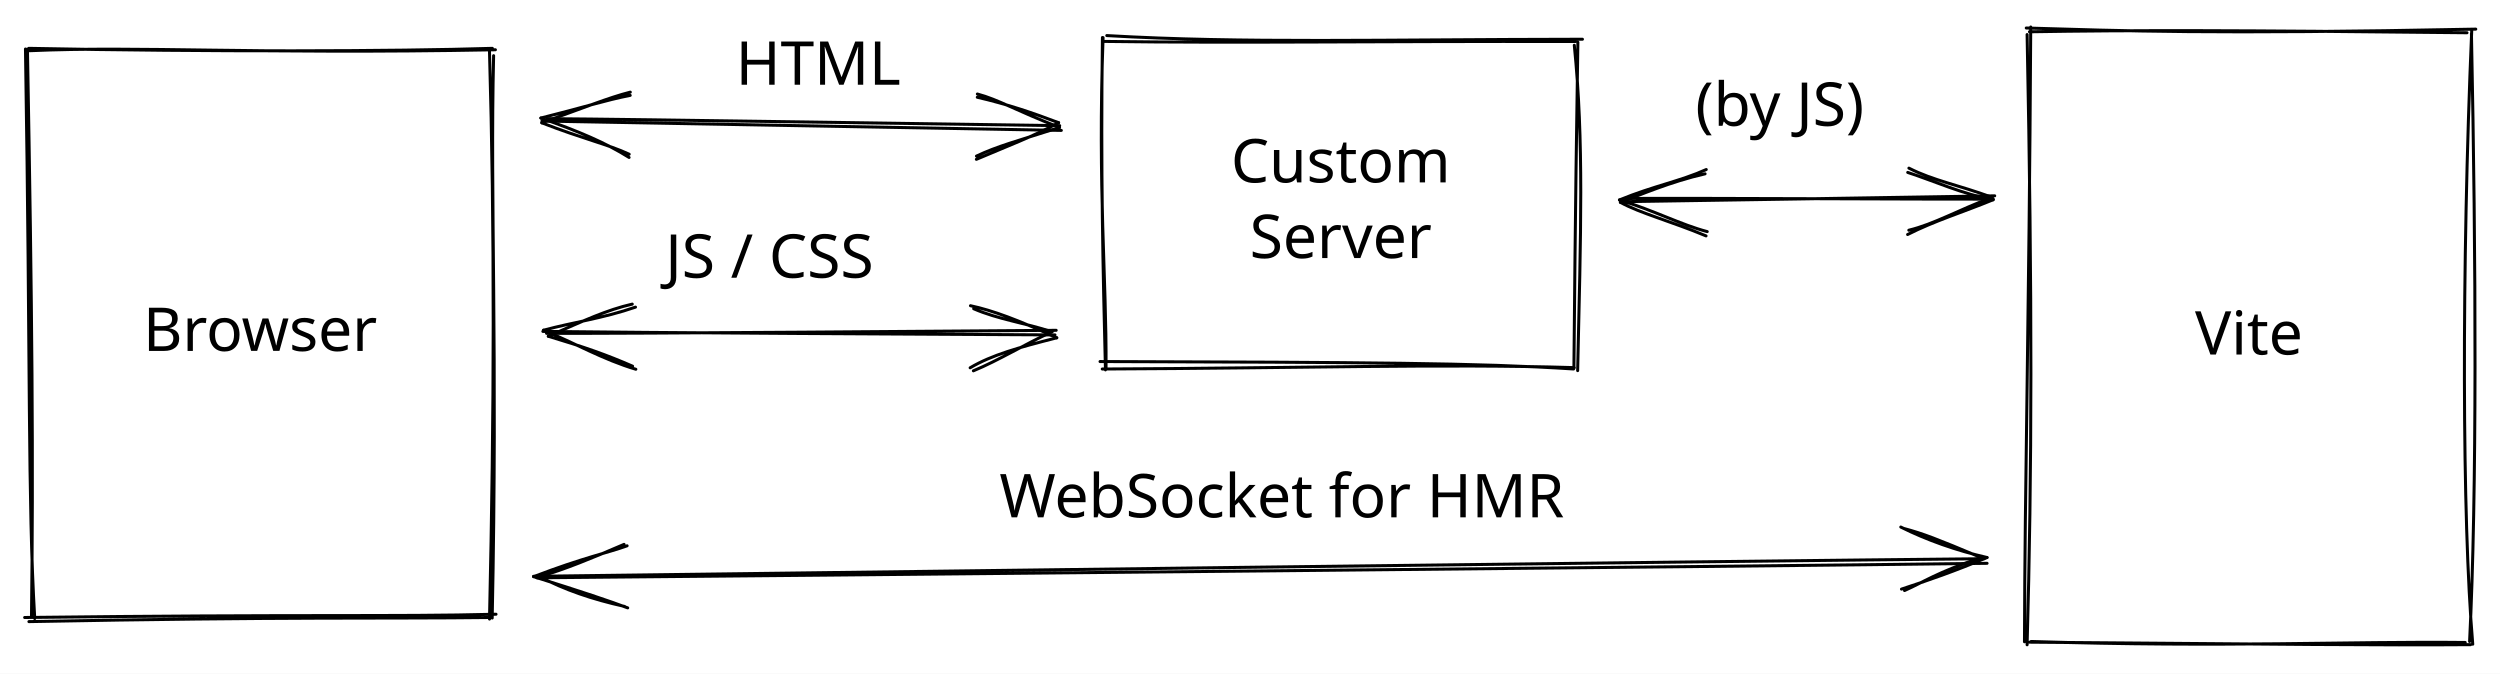
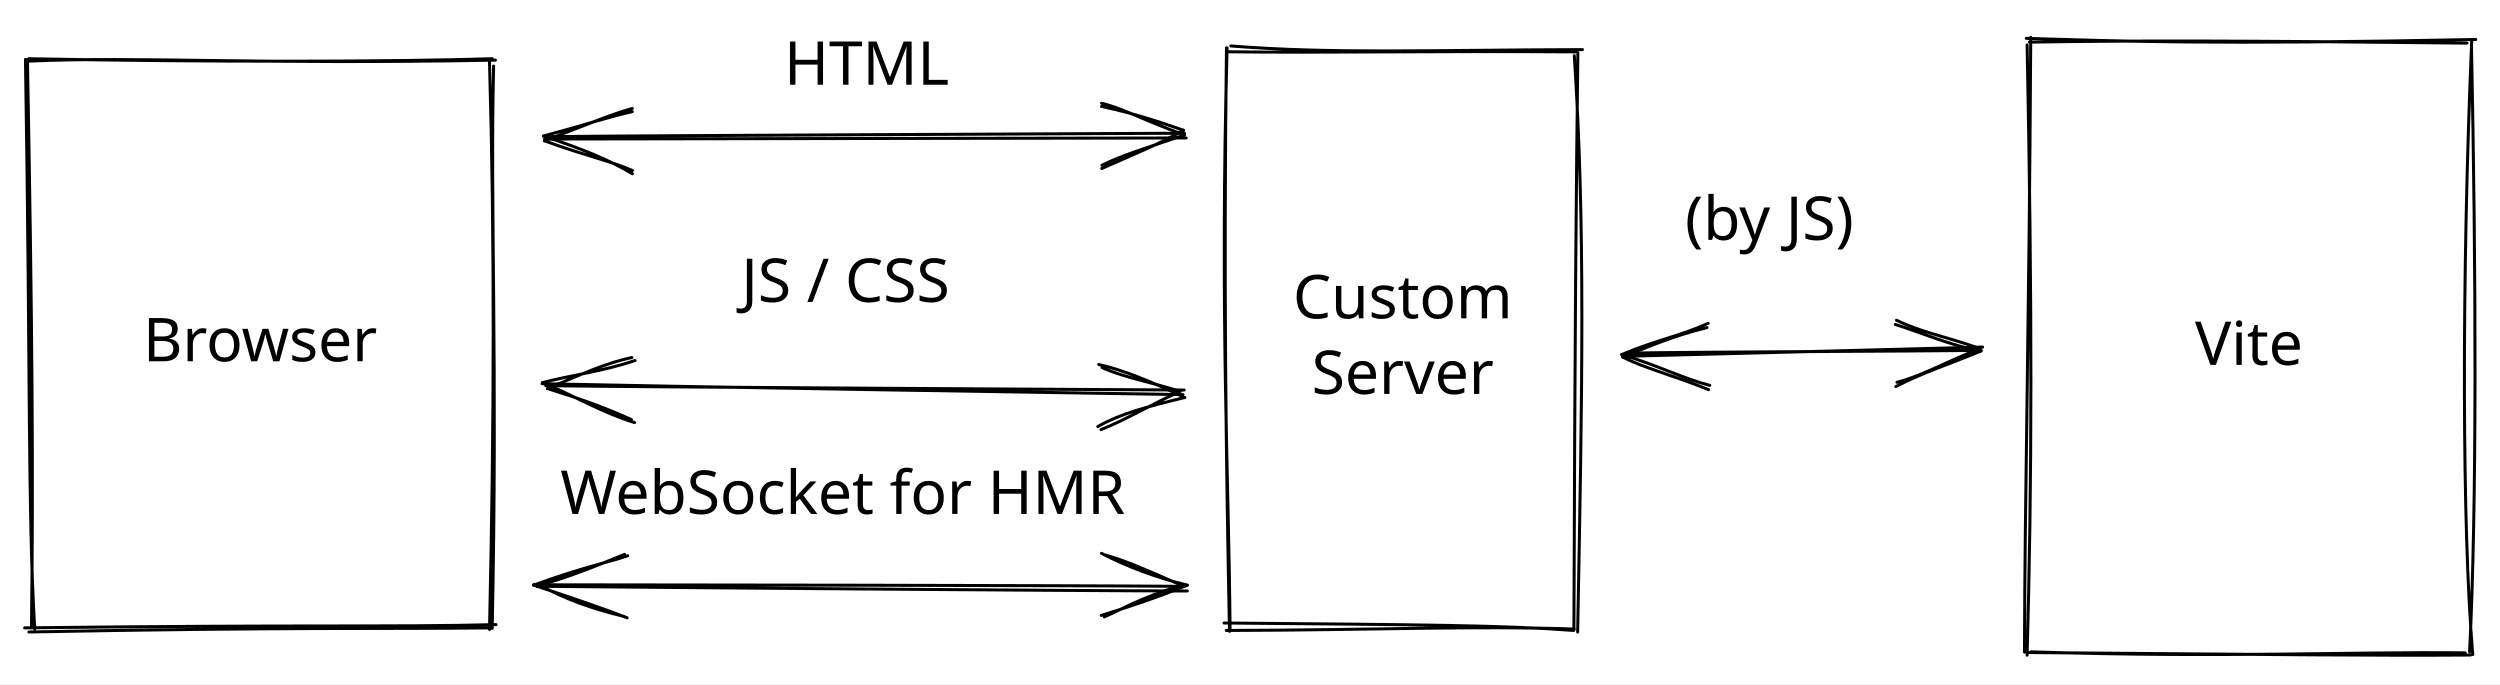
- <svg xmlns="http://www.w3.org/2000/svg" version="1.1" viewBox="0 0 826.399 222.687" width="826.399" height="222.687">
+ <svg xmlns="http://www.w3.org/2000/svg" version="1.1" viewBox="0 0 826.399 226.115" width="826.399" height="226.115">
  <defs>
-     <style>
+     <style class="style-fonts">
      @font-face {
        font-family: "Virgil";
        src: url("https://excalidraw.com/Virgil.woff2");
      }
      @font-face {
        font-family: "Cascadia";
        src: url("https://excalidraw.com/Cascadia.woff2");
      }
    </style>
  </defs>
-   <rect x="0" y="0" width="826.399" height="222.687" fill="#ffffff" />
-   <g stroke-linecap="round" transform="translate(10 16.50006) rotate(0 76 94)">
+   <rect x="0" y="0" width="826.399" height="226.115" fill="#ffffff" />
+   <g stroke-linecap="round" transform="translate(10 19.92865) rotate(0 76 94)">
    <path d="M-0.38 0.27 C36.46 -1.34, 72.39 1.47, 153.76 -0.05 M-0.49 -0.52 C59.76 0.67, 120.73 0.48, 152.75 -0.52 M153.17 1.91 C152 49.99, 154.55 98.3, 152.7 187.8 M151.79 -0.14 C153.52 60.01, 153.37 118.77, 151.81 188.13 M153.96 186.54 C119.48 187.41, 90.09 186.51, -1.85 187.62 M151.7 187.62 C117.56 188.05, 85.42 187.33, -0.44 188.98 M1.48 187.98 C-0.87 147.87, 0.13 106.33, -1.58 -0.3 M0.41 187.26 C1.03 137.92, 0.67 86.35, -0.93 -0.27" stroke="#000000" stroke-width="1" fill="none" />
  </g>
-   <g transform="translate(15 98.00006) rotate(0 71 12.5)">
+   <g transform="translate(15 101.4286) rotate(0 71 12.5)">
    <text x="71" y="18" font-family="Virgil, Segoe UI Emoji" font-size="20px" fill="#000000" text-anchor="middle" style="white-space: pre;" direction="ltr">Browser</text>
  </g>
-   <g stroke-linecap="round" transform="translate(365.2 13.30008) rotate(0 78 54)">
-     <path d="M0.66 -1.54 C45.57 1.06, 91.3 -0.25, 157.89 -0.33 M-0.19 0.39 C44.82 1.01, 88.73 0.28, 155.57 0.42 M155.2 1.66 C158.4 33.51, 157.33 63.56, 156.31 109.21 M156.38 0.66 C156 26.03, 155.58 52.08, 155.07 108.48 M154.97 108.67 C123.24 106.64, 86.52 106.48, -1.57 106.21 M155.2 108.22 C111.6 106.91, 65.35 108.4, -0.84 108.68 M0.41 108.44 C0.61 78.33, -2.38 49.4, -0.57 -0.87 M0.22 108.97 C-0.59 76.2, -1.38 43.2, -0.78 -0.9" stroke="#000000" stroke-width="1" fill="none" />
+   <g stroke-linecap="round" transform="translate(406.2 16.72866) rotate(0 57.5 95.5)">
+     <path d="M0.66 -1.54 C33.8 1.12, 67.76 -0.2, 116.89 -0.33 M-0.19 0.39 C33.26 0.8, 65.61 0.07, 114.57 0.42 M114.2 1.66 C117.88 58.02, 116.82 112.57, 115.31 192.21 M115.38 0.66 C114.82 45.99, 114.4 92, 114.07 191.48 M113.97 191.67 C91.13 189.94, 63.29 189.78, -1.57 189.21 M114.2 191.22 C82.45 190.06, 48.06 191.55, -0.84 191.68 M0.41 191.44 C-0.01 138.93, -3 87.59, -0.57 -0.87 M0.22 191.97 C-0.94 134.41, -1.72 76.61, -0.78 -0.9" stroke="#000000" stroke-width="1" fill="none" />
  </g>
-   <g transform="translate(370.2 42.30008) rotate(0 73 25)">
-     <text x="73" y="18" font-family="Virgil, Segoe UI Emoji" font-size="20px" fill="#000000" text-anchor="middle" style="white-space: pre;" direction="ltr">Custom</text>
-     <text x="73" y="43" font-family="Virgil, Segoe UI Emoji" font-size="20px" fill="#000000" text-anchor="middle" style="white-space: pre;" direction="ltr">Server</text>
+   <g transform="translate(428.2 87.22866) rotate(0 35.5 25)">
+     <text x="35.5" y="18" font-family="Virgil, Segoe UI Emoji" font-size="20px" fill="#000000" text-anchor="middle" style="white-space: pre;" direction="ltr">Custom</text>
+     <text x="35.5" y="43" font-family="Virgil, Segoe UI Emoji" font-size="20px" fill="#000000" text-anchor="middle" style="white-space: pre;" direction="ltr">Server</text>
  </g>
  <g stroke-linecap="round">
-     <g transform="translate(180.0697 39.52808) rotate(0 84.92113 1.634848)">
-       <path d="M-0.92 0.48 C27.51 1.01, 142.28 3.05, 170.76 3.58 M0.79 -0.31 C29.12 -0.13, 142.15 1.64, 170.22 2.01" stroke="#000000" stroke-width="1" fill="none" />
+     <g transform="translate(180.9471 45.47556) rotate(0 105.1151 -0.4788175)">
+       <path d="M-0.92 0.48 C34.24 0.44, 175.94 0.18, 211.15 0.13 M0.79 -0.31 C35.85 -0.71, 175.81 -1.23, 210.6 -1.44" stroke="#000000" stroke-width="1" fill="none" />
    </g>
-     <g transform="translate(180.0697 39.52808) rotate(0 84.92113 1.634848)">
-       <path d="M28.25 -8 C20.35 -6.48, 11.59 -3.71, -1.28 -0.51 M28.28 -9.07 C21.13 -7.26, 12.9 -3.89, -0.97 1.07" stroke="#000000" stroke-width="1" fill="none" />
+     <g transform="translate(180.9471 45.47556) rotate(0 105.1151 -0.4788175)">
+       <path d="M28.05 -8.56 C20.21 -6.86, 11.52 -3.92, -1.28 -0.51 M28.08 -9.62 C20.98 -7.68, 12.8 -4.17, -0.97 1.07" stroke="#000000" stroke-width="1" fill="none" />
    </g>
-     <g transform="translate(180.0697 39.52808) rotate(0 84.92113 1.634848)">
-       <path d="M27.88 12.52 C20.03 7.61, 11.39 3.95, -1.28 -0.51 M27.91 11.45 C20.89 8.16, 12.76 6.43, -0.97 1.07" stroke="#000000" stroke-width="1" fill="none" />
+     <g transform="translate(180.9471 45.47556) rotate(0 105.1151 -0.4788175)">
+       <path d="M28.09 11.96 C20.17 7.23, 11.47 3.74, -1.28 -0.51 M28.12 10.9 C21.04 7.75, 12.86 6.15, -0.97 1.07" stroke="#000000" stroke-width="1" fill="none" />
    </g>
-     <g transform="translate(180.0697 39.52808) rotate(0 84.92113 1.634848)">
-       <path d="M142.68 13.14 C152.48 8.95, 161.49 5.58, 169.86 1.03 M142.71 12.07 C149.69 8.78, 155.55 7.28, 170.17 2.6" stroke="#000000" stroke-width="1" fill="none" />
+     <g transform="translate(180.9471 45.47556) rotate(0 105.1151 -0.4788175)">
+       <path d="M183.26 10.23 C193 5.87, 201.95 2.33, 210.24 -2.42 M183.3 9.16 C190.22 5.74, 196.04 4.1, 210.56 -0.85" stroke="#000000" stroke-width="1" fill="none" />
    </g>
-     <g transform="translate(180.0697 39.52808) rotate(0 84.92113 1.634848)">
-       <path d="M142.98 -7.38 C152.75 -5.14, 161.67 -2.09, 169.86 1.03 M143.01 -8.45 C149.87 -6.64, 155.66 -3.04, 170.17 2.6" stroke="#000000" stroke-width="1" fill="none" />
+     <g transform="translate(180.9471 45.47556) rotate(0 105.1151 -0.4788175)">
+       <path d="M183.17 -10.29 C193 -8.22, 201.98 -5.34, 210.24 -2.42 M183.2 -11.36 C190.11 -9.68, 195.95 -6.22, 210.56 -0.85" stroke="#000000" stroke-width="1" fill="none" />
    </g>
  </g>
+   <mask />
  <g stroke-linecap="round">
-     <g transform="translate(180.1799 109.4274) rotate(0 84.10956 0.5235011)">
-       <path d="M0.48 0.76 C28.57 0.88, 140.86 -0.04, 168.95 -0.24 M-0.73 0.12 C27.26 0.51, 140.29 1.17, 168.55 1.28" stroke="#000000" stroke-width="1" fill="none" />
+     <g transform="translate(179.9198 126.7195) rotate(0 105.3952 1.922772)">
+       <path d="M0.48 0.76 C35.67 1.28, 176.33 1.99, 211.52 2.21 M-0.73 0.12 C34.36 0.92, 175.76 3.21, 211.12 3.73" stroke="#000000" stroke-width="1" fill="none" />
    </g>
-     <g transform="translate(180.1799 109.4274) rotate(0 84.10956 0.5235011)">
-       <path d="M29.89 -7.9 C19.12 -4.18, 9.46 -2.96, -0.51 -0.27 M28.82 -8.9 C20.23 -6.92, 13.28 -3.62, 1.07 1.72" stroke="#000000" stroke-width="1" fill="none" />
+     <g transform="translate(179.9198 126.7195) rotate(0 105.3952 1.922772)">
+       <path d="M30.01 -7.54 C19.21 -3.94, 9.5 -2.84, -0.51 -0.27 M28.95 -8.55 C20.33 -6.66, 13.34 -3.46, 1.07 1.72" stroke="#000000" stroke-width="1" fill="none" />
    </g>
-     <g transform="translate(180.1799 109.4274) rotate(0 84.10956 0.5235011)">
-       <path d="M30 12.63 C19.35 9.5, 9.65 3.89, -0.51 -0.27 M28.93 11.62 C20.23 7.84, 13.25 5.38, 1.07 1.72" stroke="#000000" stroke-width="1" fill="none" />
+     <g transform="translate(179.9198 126.7195) rotate(0 105.3952 1.922772)">
+       <path d="M29.87 12.98 C19.26 9.74, 9.61 4.01, -0.51 -0.27 M28.8 11.97 C20.14 8.09, 13.19 5.54, 1.07 1.72" stroke="#000000" stroke-width="1" fill="none" />
    </g>
-     <g transform="translate(180.1799 109.4274) rotate(0 84.10956 0.5235011)">
-       <path d="M141.58 13.15 C149.75 9.8, 158.87 4.19, 167.57 0.25 M140.51 12.15 C147.67 7.9, 156.55 5.44, 169.14 2.24" stroke="#000000" stroke-width="1" fill="none" />
+     <g transform="translate(179.9198 126.7195) rotate(0 105.3952 1.922772)">
+       <path d="M184.04 15.3 C192.25 12.05, 201.4 6.53, 210.14 2.7 M182.98 14.29 C190.17 10.12, 199.07 7.75, 211.71 4.68" stroke="#000000" stroke-width="1" fill="none" />
    </g>
-     <g transform="translate(180.1799 109.4274) rotate(0 84.10956 0.5235011)">
-       <path d="M141.68 -7.37 C149.66 -3.88, 158.75 -2.66, 167.57 0.25 M140.62 -8.37 C147.83 -6.86, 156.68 -3.56, 169.14 2.24" stroke="#000000" stroke-width="1" fill="none" />
+     <g transform="translate(179.9198 126.7195) rotate(0 105.3952 1.922772)">
+       <path d="M184.37 -5.22 C192.3 -1.63, 201.35 -0.32, 210.14 2.7 M183.3 -6.23 C190.48 -4.63, 199.3 -1.25, 211.71 4.68" stroke="#000000" stroke-width="1" fill="none" />
    </g>
  </g>
+   <mask />
  <g stroke-linecap="round">
-     <g transform="translate(176.6832 189.9479) rotate(0 239.9303 -2.105935)">
-       <path d="M0.76 1.05 C80.94 0.35, 400.29 -2.71, 480.16 -3.74 M-0.3 0.56 C79.8 -0.49, 399.29 -4.52, 479.19 -5.26" stroke="#000000" stroke-width="1" fill="none" />
+     <g transform="translate(176.6832 192.7453) rotate(0 107.7469 1.584344)">
+       <path d="M0.76 1.05 C36.88 1.41, 179.98 2.57, 215.79 2.61 M-0.3 0.56 C35.74 0.57, 178.99 0.76, 214.83 1.08" stroke="#000000" stroke-width="1" fill="none" />
    </g>
-     <g transform="translate(176.6832 189.9479) rotate(0 239.9303 -2.105935)">
-       <path d="M30.61 -9.53 C24.51 -7.28, 16 -5.59, -0.27 0.67 M29.6 -10 C18.98 -5.43, 9.82 -1.68, 1.72 0.66" stroke="#000000" stroke-width="1" fill="none" />
+     <g transform="translate(176.6832 192.7453) rotate(0 107.7469 1.584344)">
+       <path d="M30.79 -9.03 C24.65 -6.9, 16.1 -5.31, -0.27 0.67 M29.78 -9.5 C19.09 -5.1, 9.88 -1.52, 1.72 0.66" stroke="#000000" stroke-width="1" fill="none" />
    </g>
-     <g transform="translate(176.6832 189.9479) rotate(0 239.9303 -2.105935)">
-       <path d="M30.81 10.99 C24.59 8.66, 16.03 5.78, -0.27 0.67 M29.8 10.52 C18.94 8.13, 9.71 4.9, 1.72 0.66" stroke="#000000" stroke-width="1" fill="none" />
+     <g transform="translate(176.6832 192.7453) rotate(0 107.7469 1.584344)">
+       <path d="M30.63 11.49 C24.44 9.04, 15.92 6.05, -0.27 0.67 M29.62 11.02 C18.81 8.46, 9.65 5.06, 1.72 0.66" stroke="#000000" stroke-width="1" fill="none" />
    </g>
-     <g transform="translate(176.6832 189.9479) rotate(0 239.9303 -2.105935)">
-       <path d="M452.88 5.26 C459.23 2.44, 463.25 -0.57, 478.16 -5.65 M451.87 4.79 C460.13 2.09, 470.04 -1.34, 480.15 -5.66" stroke="#000000" stroke-width="1" fill="none" />
+     <g transform="translate(176.6832 192.7453) rotate(0 107.7469 1.584344)">
+       <path d="M188.35 11.17 C194.74 8.44, 198.79 5.53, 213.8 0.7 M187.34 10.69 C195.66 8.14, 205.63 4.86, 215.78 0.68" stroke="#000000" stroke-width="1" fill="none" />
    </g>
-     <g transform="translate(176.6832 189.9479) rotate(0 239.9303 -2.105935)">
-       <path d="M452.65 -15.26 C459.13 -13.5, 463.2 -11.94, 478.16 -5.65 M451.64 -15.73 C460.15 -11.47, 470.14 -7.93, 480.15 -5.66" stroke="#000000" stroke-width="1" fill="none" />
+     <g transform="translate(176.6832 192.7453) rotate(0 107.7469 1.584344)">
+       <path d="M188.44 -9.35 C194.89 -7.5, 198.93 -5.84, 213.8 0.7 M187.43 -9.83 C195.89 -5.42, 205.83 -1.72, 215.78 0.68" stroke="#000000" stroke-width="1" fill="none" />
    </g>
  </g>
-   <g transform="translate(330.3763 153.0185) rotate(0 96 12.5)">
+   <mask />
+   <g transform="translate(185.2334 151.8757) rotate(0 96 12.5)">
    <text x="0" y="18" font-family="Virgil, Segoe UI Emoji" font-size="20px" fill="#000000" text-anchor="start" style="white-space: pre;" direction="ltr">WebSocket for HMR</text>
  </g>
-   <g transform="translate(243.2 10) rotate(0 27.5 12.5)">
+   <g transform="translate(259.2 10) rotate(0 27.5 12.5)">
    <text x="0" y="18" font-family="Virgil, Segoe UI Emoji" font-size="20px" fill="#000000" text-anchor="start" style="white-space: pre;" direction="ltr">HTML</text>
  </g>
-   <g transform="translate(219.9 73.80014) rotate(0 46.5 12.5)">
+   <g transform="translate(245.0429 81.80017) rotate(0 46.5 12.5)">
    <text x="0" y="18" font-family="Virgil, Segoe UI Emoji" font-size="20px" fill="#000000" text-anchor="start" style="white-space: pre;" direction="ltr">JS / CSS</text>
  </g>
-   <g stroke-linecap="round" transform="translate(670.3987 10.68686) rotate(0 73 101)">
+   <g stroke-linecap="round" transform="translate(670.3987 14.11544) rotate(0 73 101)">
    <path d="M-0.6 -1.43 C30.94 -0.51, 60.6 0.7, 147.99 -1.06 M0.46 -0.18 C34.25 -0.74, 68.92 -0.71, 145.09 0.14 M146.65 -0.52 C143.29 78.27, 143.47 160.85, 146.99 202.26 M146.56 0.44 C148.08 75.36, 148.4 152.18, 145.95 201.36 M144.5 201.69 C106.04 201.26, 65.39 203.38, 1.01 201.36 M146.29 202.41 C115.29 202.64, 86.35 202.29, 0.48 201.59 M-1.19 201.46 C-1.07 148.01, 0.32 97.37, 0.88 -1.76 M-0.32 202.45 C1.29 145.26, 1.42 88.29, -0.32 0.74" stroke="#000000" stroke-width="1" fill="none" />
  </g>
-   <g transform="translate(675.3987 99.18686) rotate(0 68 12.5)">
+   <g transform="translate(675.3987 102.6154) rotate(0 68 12.5)">
    <text x="68" y="18" font-family="Virgil, Segoe UI Emoji" font-size="20px" fill="#000000" text-anchor="middle" style="white-space: pre;" direction="ltr">Vite</text>
  </g>
  <g stroke-linecap="round">
-     <g transform="translate(536.5976 66.73988) rotate(0 60.93511 -1.031788)">
-       <path d="M-0.9 -0.06 C19.45 -0.38, 102.26 -1.64, 122.77 -2.01 M0.82 -1.13 C21.04 -1.31, 102.17 -0.84, 122.29 -0.91" stroke="#000000" stroke-width="1" fill="none" />
+     <g transform="translate(537.3453 117.8542) rotate(0 58.5577 -1.595433)">
+       <path d="M-0.9 -0.06 C18.66 -0.56, 98.3 -2.58, 118.02 -3.13 M0.82 -1.13 C20.24 -1.5, 98.21 -1.78, 117.53 -2.03" stroke="#000000" stroke-width="1" fill="none" />
    </g>
-     <g transform="translate(536.5976 66.73988) rotate(0 60.93511 -1.031788)">
-       <path d="M27.03 -9.28 C15.76 -6.73, 5.35 -2.22, -0.96 0.14 M27.42 -10.7 C18.75 -6.8, 10.07 -5.31, -1.27 -0.65" stroke="#000000" stroke-width="1" fill="none" />
+     <g transform="translate(537.3453 117.8542) rotate(0 58.5577 -1.595433)">
+       <path d="M26.92 -9.56 C15.69 -6.91, 5.32 -2.3, -0.96 0.14 M27.31 -10.98 C18.67 -7, 10.02 -5.42, -1.27 -0.65" stroke="#000000" stroke-width="1" fill="none" />
    </g>
-     <g transform="translate(536.5976 66.73988) rotate(0 60.93511 -1.031788)">
-       <path d="M27.35 11.24 C15.98 6.49, 5.46 3.71, -0.96 0.14 M27.74 9.82 C19.13 7.57, 10.35 2.9, -1.27 -0.65" stroke="#000000" stroke-width="1" fill="none" />
+     <g transform="translate(537.3453 117.8542) rotate(0 58.5577 -1.595433)">
+       <path d="M27.44 10.95 C16.04 6.31, 5.49 3.62, -0.96 0.14 M27.84 9.53 C19.19 7.36, 10.39 2.79, -1.27 -0.65" stroke="#000000" stroke-width="1" fill="none" />
    </g>
-     <g transform="translate(536.5976 66.73988) rotate(0 60.93511 -1.031788)">
-       <path d="M93.98 10.78 C102.72 6.32, 112.31 3.4, 122.23 -0.7 M94.38 9.36 C102.72 7.37, 110.91 2.59, 121.92 -1.49" stroke="#000000" stroke-width="1" fill="none" />
+     <g transform="translate(537.3453 117.8542) rotate(0 58.5577 -1.595433)">
+       <path d="M89.33 9.92 C98.03 5.37, 107.58 2.35, 117.47 -1.83 M89.72 8.51 C98.04 6.43, 106.2 1.57, 117.16 -2.62" stroke="#000000" stroke-width="1" fill="none" />
    </g>
-     <g transform="translate(536.5976 66.73988) rotate(0 60.93511 -1.031788)">
-       <path d="M94.02 -9.74 C102.73 -6.91, 112.3 -2.53, 122.23 -0.7 M94.41 -11.16 C102.59 -7, 110.77 -5.63, 121.92 -1.49" stroke="#000000" stroke-width="1" fill="none" />
+     <g transform="translate(537.3453 117.8542) rotate(0 58.5577 -1.595433)">
+       <path d="M89.17 -10.6 C97.91 -7.86, 107.52 -3.58, 117.47 -1.83 M89.56 -12.01 C97.77 -7.94, 105.98 -6.64, 117.16 -2.62" stroke="#000000" stroke-width="1" fill="none" />
    </g>
  </g>
-   <g transform="translate(560.444 23.5834) rotate(0 35 12.5)">
+   <mask />
+   <g transform="translate(557.0154 61.29768) rotate(0 35 12.5)">
    <text x="0" y="18" font-family="Virgil, Segoe UI Emoji" font-size="20px" fill="#000000" text-anchor="start" style="white-space: pre;" direction="ltr">(by JS)</text>
  </g>
</svg>
